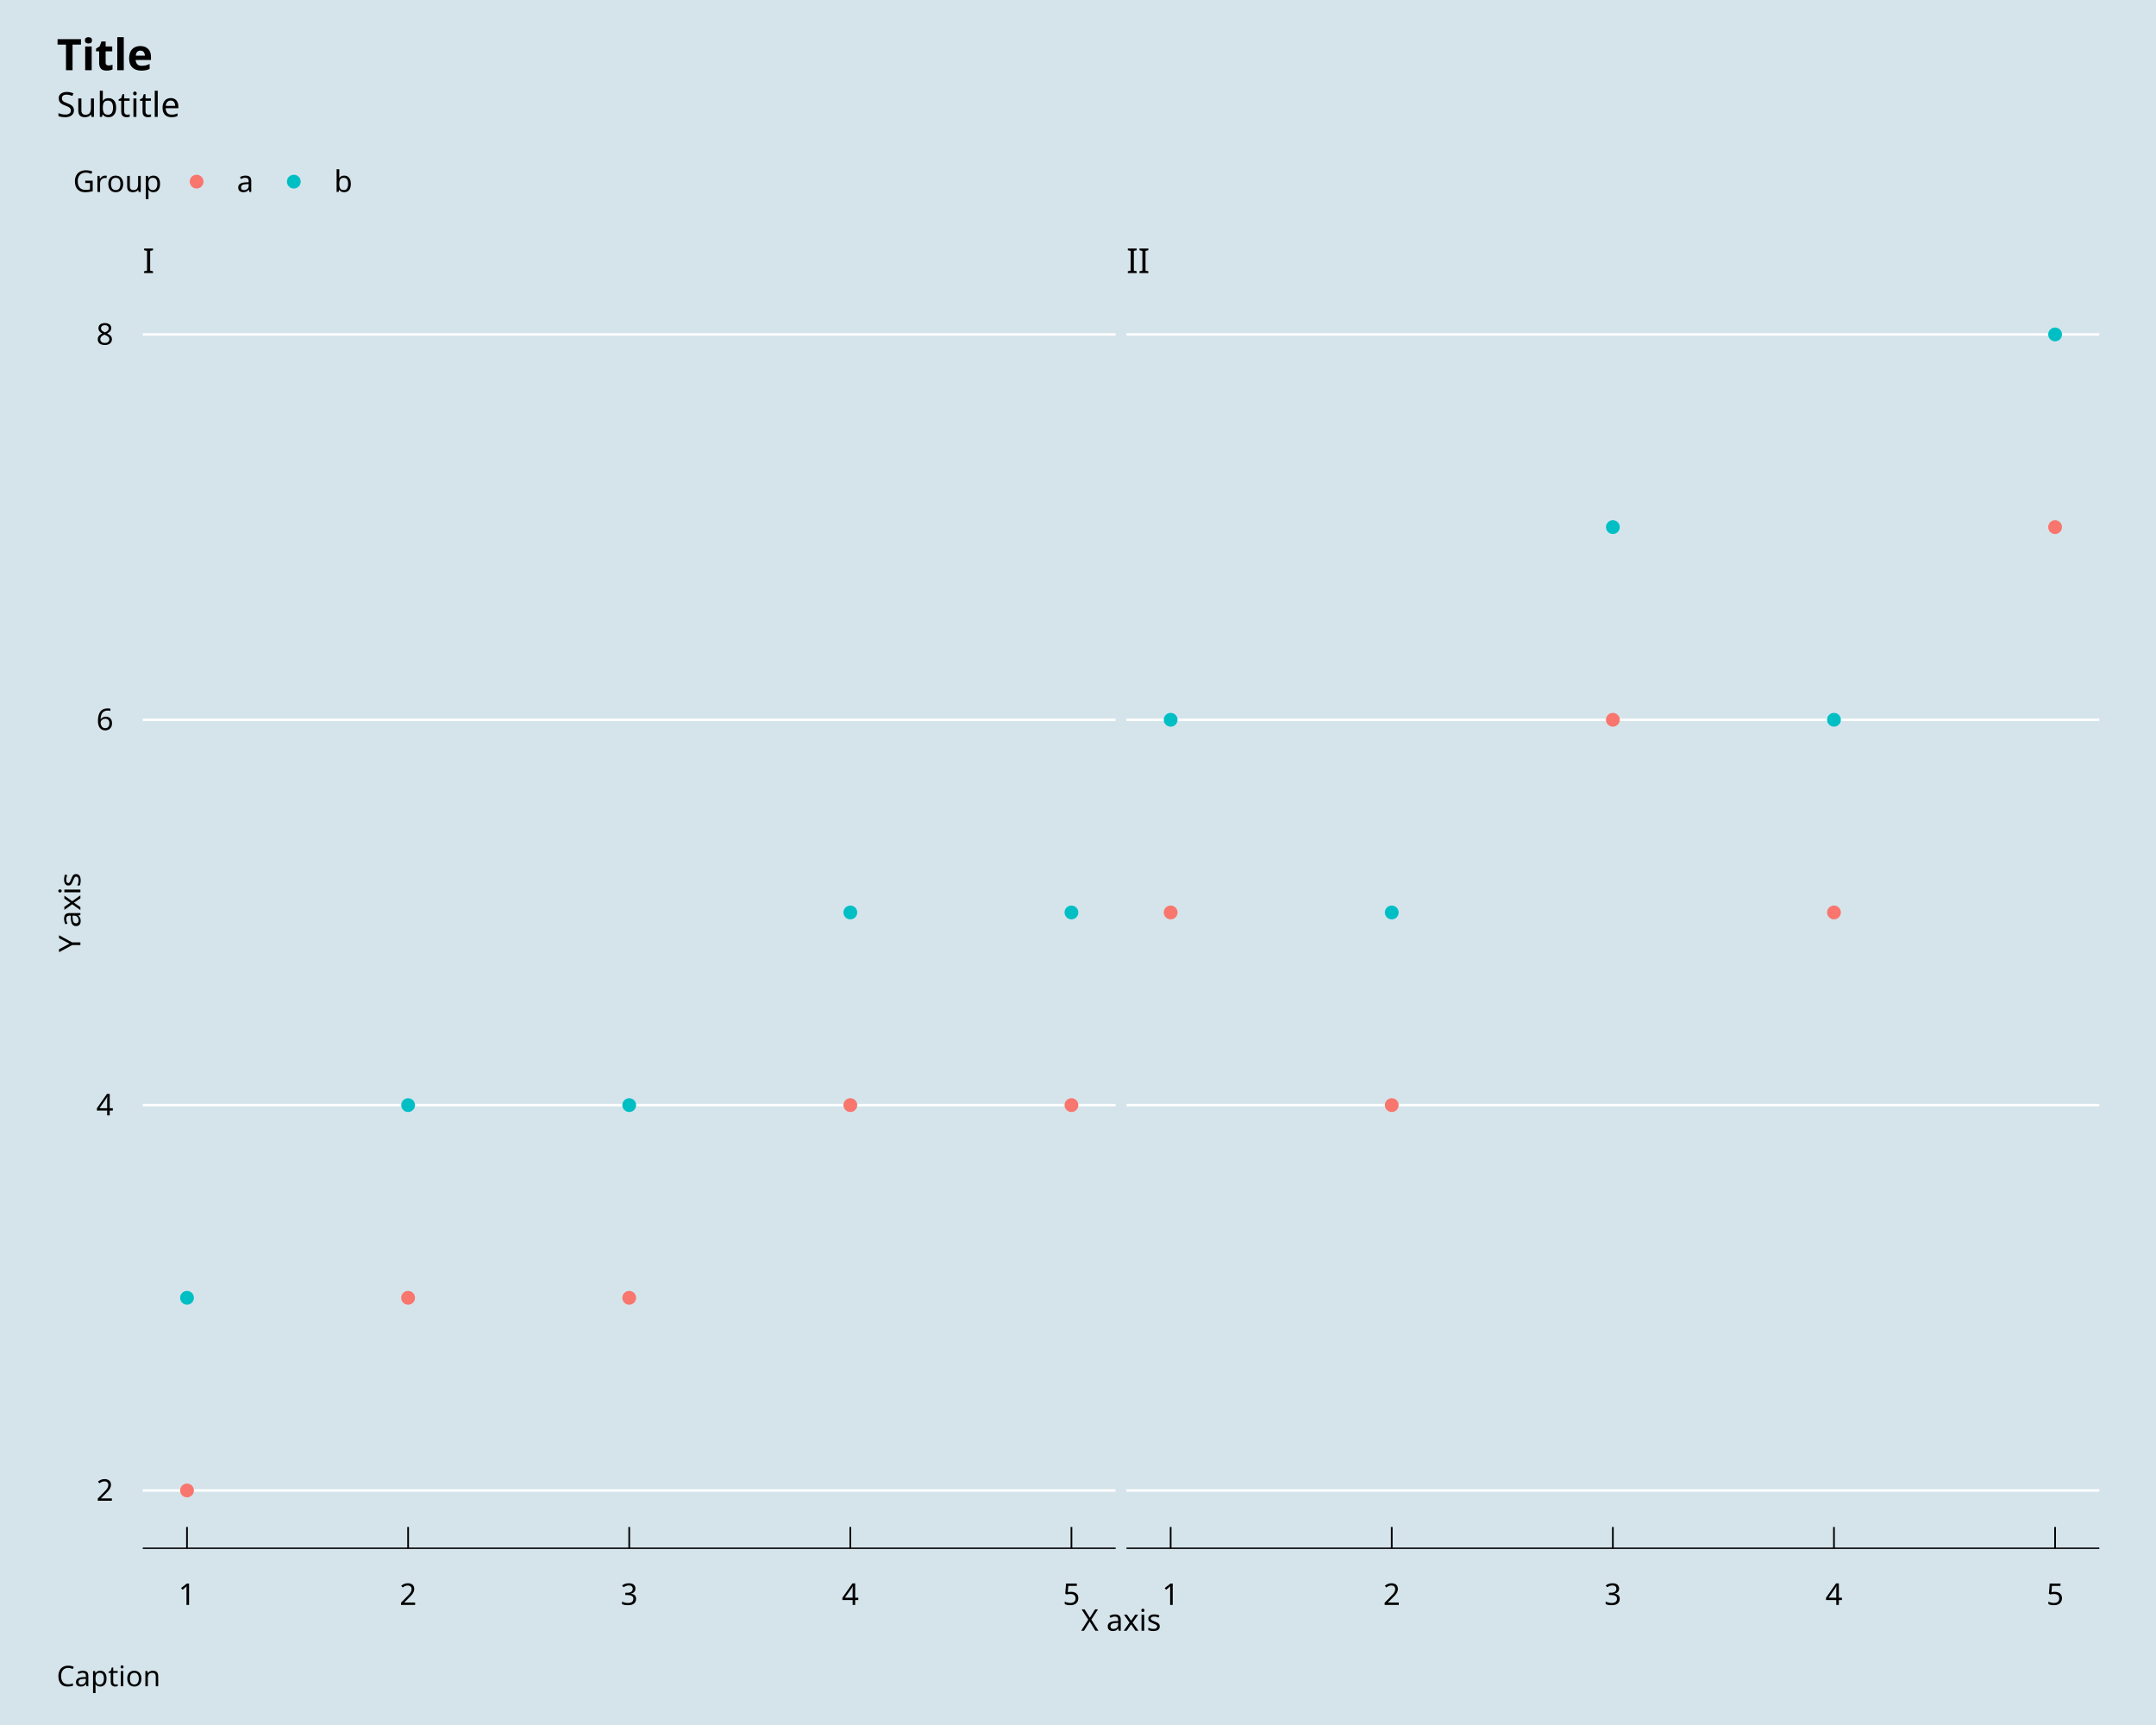
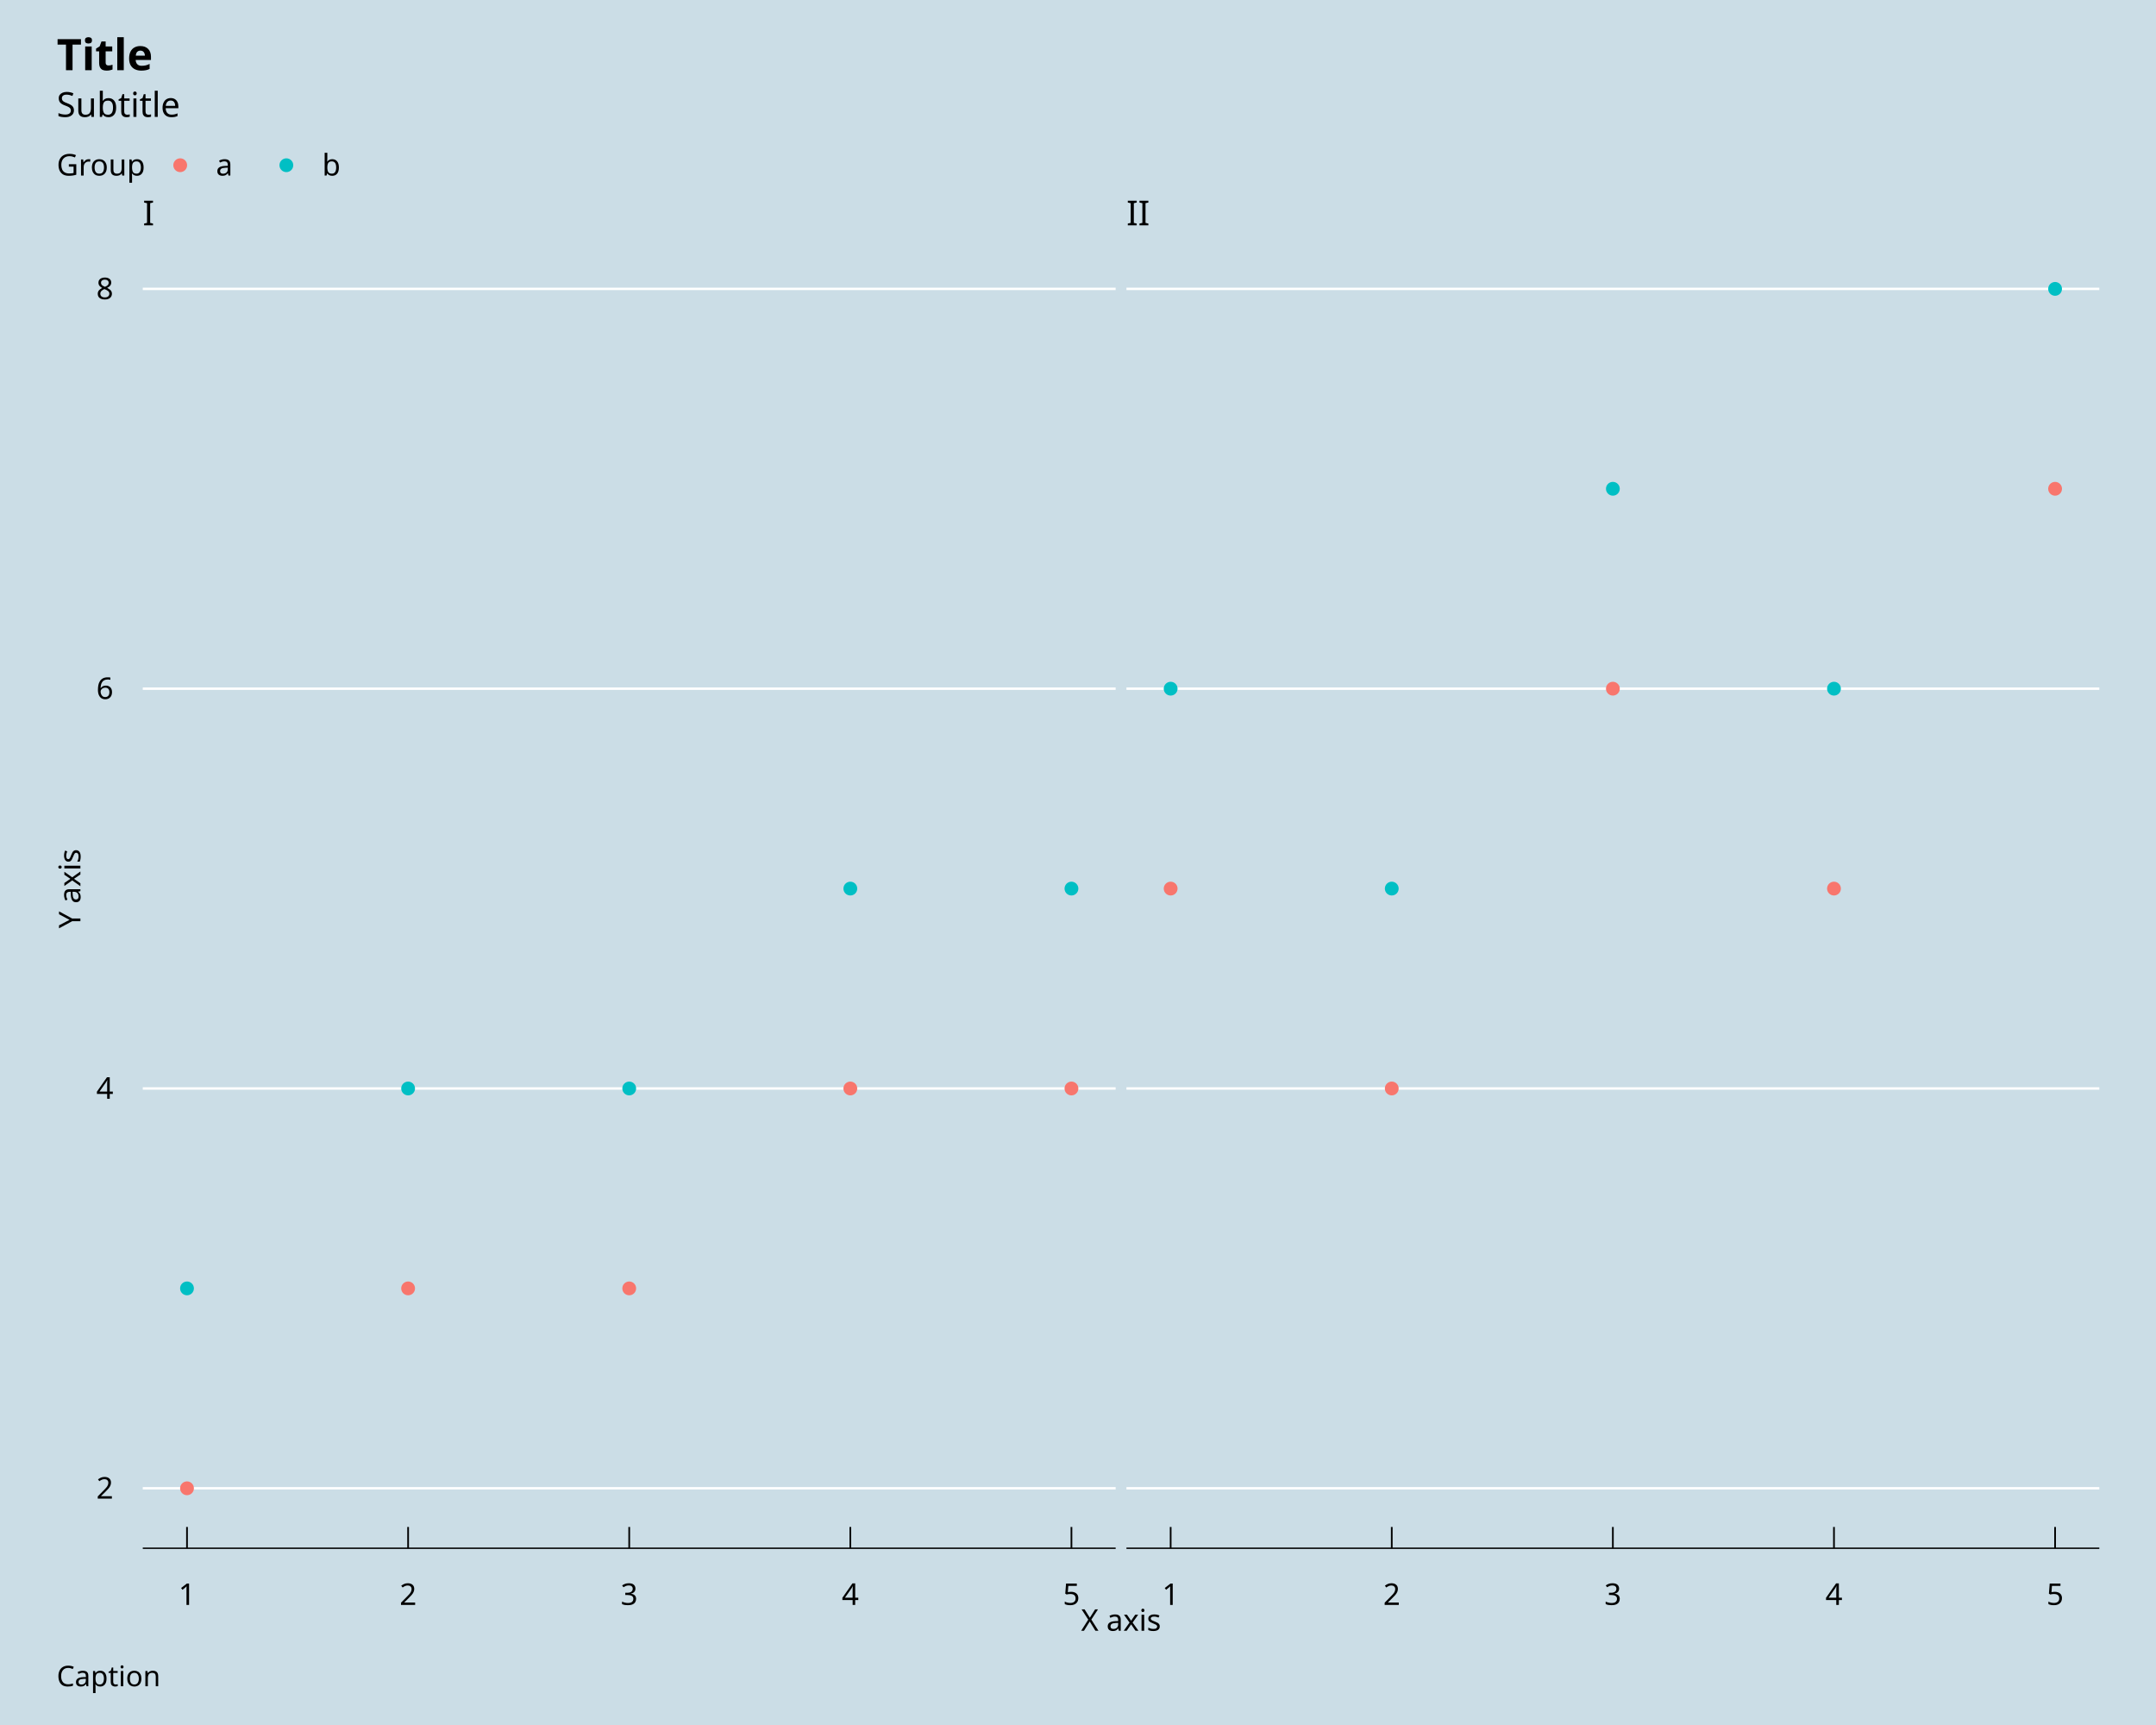
<svg xmlns="http://www.w3.org/2000/svg" class="svglite" data-engine-version="2.0" width="720.00pt" height="576.00pt" viewBox="0 0 720.00 576.00">
  <defs>
    <style type="text/css">
    .svglite line, .svglite polyline, .svglite polygon, .svglite path, .svglite rect, .svglite circle {
      fill: none;
      stroke: #000000;
      stroke-linecap: round;
      stroke-linejoin: round;
      stroke-miterlimit: 10.00;
    }
  </style>
  </defs>
  <rect width="100%" height="100%" style="stroke: none; fill: #FFFFFF;" />
  <defs>
    <clipPath id="cpMC4wMHw3MjAuMDB8MC4wMHw1NzYuMDA=">
      <rect x="0.00" y="0.00" width="720.00" height="576.00" />
    </clipPath>
  </defs>
  <g clip-path="url(#cpMC4wMHw3MjAuMDB8MC4wMHw1NzYuMDA=)">
-     <rect x="0.00" y="0.00" width="720.00" height="576.00" style="stroke-width: 1.07; stroke: none; fill: #D5E4EB;" />
+     <rect x="0.00" y="0.00" width="720.00" height="576.00" style="stroke-width: 1.07; stroke: none; fill: #CBDDE6;" />
  </g>
  <defs>
-     <clipPath id="cpNDcuNjh8MzcyLjU4fDkyLjM3fDUxNi45OA==">
-       <rect x="47.68" y="92.37" width="324.89" height="424.61" />
+     <clipPath id="cpNDcuNjh8MzcyLjU4fDc2LjQzfDUxNi45OA==">
+       <rect x="47.68" y="76.43" width="324.89" height="440.55" />
    </clipPath>
  </defs>
-   <g clip-path="url(#cpNDcuNjh8MzcyLjU4fDkyLjM3fDUxNi45OA==)">
-     <rect x="47.68" y="92.37" width="324.89" height="424.61" style="stroke-width: 1.07; stroke: none; fill: #D5E4EB;" />
-     <polyline points="47.68,497.68 372.58,497.68 " style="stroke-width: 0.80; stroke: #FFFFFF; stroke-linecap: butt;" />
-     <polyline points="47.68,369.01 372.58,369.01 " style="stroke-width: 0.80; stroke: #FFFFFF; stroke-linecap: butt;" />
-     <polyline points="47.68,240.34 372.58,240.34 " style="stroke-width: 0.80; stroke: #FFFFFF; stroke-linecap: butt;" />
-     <polyline points="47.68,111.67 372.58,111.67 " style="stroke-width: 0.80; stroke: #FFFFFF; stroke-linecap: butt;" />
-     <circle cx="62.45" cy="497.68" r="1.95" style="stroke-width: 0.71; stroke: #F8766D; fill: #F8766D;" />
-     <circle cx="210.13" cy="433.35" r="1.95" style="stroke-width: 0.71; stroke: #F8766D; fill: #F8766D;" />
-     <circle cx="357.81" cy="369.01" r="1.95" style="stroke-width: 0.71; stroke: #F8766D; fill: #F8766D;" />
-     <circle cx="136.29" cy="433.35" r="1.95" style="stroke-width: 0.71; stroke: #F8766D; fill: #F8766D;" />
-     <circle cx="283.97" cy="369.01" r="1.95" style="stroke-width: 0.71; stroke: #F8766D; fill: #F8766D;" />
-     <circle cx="62.45" cy="433.35" r="1.95" style="stroke-width: 0.71; stroke: #00BFC4; fill: #00BFC4;" />
-     <circle cx="210.13" cy="369.01" r="1.95" style="stroke-width: 0.71; stroke: #00BFC4; fill: #00BFC4;" />
-     <circle cx="357.81" cy="304.68" r="1.95" style="stroke-width: 0.71; stroke: #00BFC4; fill: #00BFC4;" />
-     <circle cx="136.29" cy="369.01" r="1.95" style="stroke-width: 0.71; stroke: #00BFC4; fill: #00BFC4;" />
-     <circle cx="283.97" cy="304.68" r="1.95" style="stroke-width: 0.71; stroke: #00BFC4; fill: #00BFC4;" />
+   <g clip-path="url(#cpNDcuNjh8MzcyLjU4fDc2LjQzfDUxNi45OA==)">
+     <rect x="47.68" y="76.43" width="324.89" height="440.55" style="stroke-width: 1.07; stroke: none; fill: #CBDDE6;" />
+     <polyline points="47.68,496.96 372.58,496.96 " style="stroke-width: 0.80; stroke: #FFFFFF; stroke-linecap: butt;" />
+     <polyline points="47.68,363.46 372.58,363.46 " style="stroke-width: 0.80; stroke: #FFFFFF; stroke-linecap: butt;" />
+     <polyline points="47.68,229.96 372.58,229.96 " style="stroke-width: 0.80; stroke: #FFFFFF; stroke-linecap: butt;" />
+     <polyline points="47.68,96.46 372.58,96.46 " style="stroke-width: 0.80; stroke: #FFFFFF; stroke-linecap: butt;" />
+     <circle cx="62.45" cy="496.96" r="1.95" style="stroke-width: 0.71; stroke: #F8766D; fill: #F8766D;" />
+     <circle cx="210.13" cy="430.21" r="1.95" style="stroke-width: 0.71; stroke: #F8766D; fill: #F8766D;" />
+     <circle cx="357.81" cy="363.46" r="1.95" style="stroke-width: 0.71; stroke: #F8766D; fill: #F8766D;" />
+     <circle cx="136.29" cy="430.21" r="1.95" style="stroke-width: 0.71; stroke: #F8766D; fill: #F8766D;" />
+     <circle cx="283.97" cy="363.46" r="1.95" style="stroke-width: 0.71; stroke: #F8766D; fill: #F8766D;" />
+     <circle cx="62.45" cy="430.21" r="1.95" style="stroke-width: 0.71; stroke: #00BFC4; fill: #00BFC4;" />
+     <circle cx="210.13" cy="363.46" r="1.95" style="stroke-width: 0.71; stroke: #00BFC4; fill: #00BFC4;" />
+     <circle cx="357.81" cy="296.71" r="1.95" style="stroke-width: 0.71; stroke: #00BFC4; fill: #00BFC4;" />
+     <circle cx="136.29" cy="363.46" r="1.95" style="stroke-width: 0.71; stroke: #00BFC4; fill: #00BFC4;" />
+     <circle cx="283.97" cy="296.71" r="1.95" style="stroke-width: 0.71; stroke: #00BFC4; fill: #00BFC4;" />
  </g>
  <g clip-path="url(#cpMC4wMHw3MjAuMDB8MC4wMHw1NzYuMDA=)">
</g>
  <defs>
-     <clipPath id="cpMzc2LjE4fDcwMS4wN3w5Mi4zN3w1MTYuOTg=">
-       <rect x="376.18" y="92.37" width="324.89" height="424.61" />
+     <clipPath id="cpMzc2LjE4fDcwMS4wN3w3Ni40M3w1MTYuOTg=">
+       <rect x="376.18" y="76.43" width="324.89" height="440.55" />
    </clipPath>
  </defs>
-   <g clip-path="url(#cpMzc2LjE4fDcwMS4wN3w5Mi4zN3w1MTYuOTg=)">
-     <rect x="376.18" y="92.37" width="324.89" height="424.61" style="stroke-width: 1.07; stroke: none; fill: #D5E4EB;" />
-     <polyline points="376.18,497.68 701.07,497.68 " style="stroke-width: 0.80; stroke: #FFFFFF; stroke-linecap: butt;" />
-     <polyline points="376.18,369.01 701.07,369.01 " style="stroke-width: 0.80; stroke: #FFFFFF; stroke-linecap: butt;" />
-     <polyline points="376.18,240.34 701.07,240.34 " style="stroke-width: 0.80; stroke: #FFFFFF; stroke-linecap: butt;" />
-     <polyline points="376.18,111.67 701.07,111.67 " style="stroke-width: 0.80; stroke: #FFFFFF; stroke-linecap: butt;" />
-     <circle cx="464.78" cy="369.01" r="1.95" style="stroke-width: 0.71; stroke: #F8766D; fill: #F8766D;" />
-     <circle cx="612.46" cy="304.68" r="1.95" style="stroke-width: 0.71; stroke: #F8766D; fill: #F8766D;" />
-     <circle cx="390.94" cy="304.68" r="1.95" style="stroke-width: 0.71; stroke: #F8766D; fill: #F8766D;" />
-     <circle cx="538.62" cy="240.34" r="1.95" style="stroke-width: 0.71; stroke: #F8766D; fill: #F8766D;" />
-     <circle cx="686.30" cy="176.01" r="1.95" style="stroke-width: 0.71; stroke: #F8766D; fill: #F8766D;" />
-     <circle cx="464.78" cy="304.68" r="1.95" style="stroke-width: 0.71; stroke: #00BFC4; fill: #00BFC4;" />
-     <circle cx="612.46" cy="240.34" r="1.95" style="stroke-width: 0.71; stroke: #00BFC4; fill: #00BFC4;" />
-     <circle cx="390.94" cy="240.34" r="1.95" style="stroke-width: 0.71; stroke: #00BFC4; fill: #00BFC4;" />
-     <circle cx="538.62" cy="176.01" r="1.95" style="stroke-width: 0.71; stroke: #00BFC4; fill: #00BFC4;" />
-     <circle cx="686.30" cy="111.67" r="1.95" style="stroke-width: 0.71; stroke: #00BFC4; fill: #00BFC4;" />
+   <g clip-path="url(#cpMzc2LjE4fDcwMS4wN3w3Ni40M3w1MTYuOTg=)">
+     <rect x="376.18" y="76.43" width="324.89" height="440.55" style="stroke-width: 1.07; stroke: none; fill: #CBDDE6;" />
+     <polyline points="376.18,496.96 701.07,496.96 " style="stroke-width: 0.80; stroke: #FFFFFF; stroke-linecap: butt;" />
+     <polyline points="376.18,363.46 701.07,363.46 " style="stroke-width: 0.80; stroke: #FFFFFF; stroke-linecap: butt;" />
+     <polyline points="376.18,229.96 701.07,229.96 " style="stroke-width: 0.80; stroke: #FFFFFF; stroke-linecap: butt;" />
+     <polyline points="376.18,96.46 701.07,96.46 " style="stroke-width: 0.80; stroke: #FFFFFF; stroke-linecap: butt;" />
+     <circle cx="464.78" cy="363.46" r="1.95" style="stroke-width: 0.71; stroke: #F8766D; fill: #F8766D;" />
+     <circle cx="612.46" cy="296.71" r="1.95" style="stroke-width: 0.71; stroke: #F8766D; fill: #F8766D;" />
+     <circle cx="390.94" cy="296.71" r="1.95" style="stroke-width: 0.71; stroke: #F8766D; fill: #F8766D;" />
+     <circle cx="538.62" cy="229.96" r="1.95" style="stroke-width: 0.71; stroke: #F8766D; fill: #F8766D;" />
+     <circle cx="686.30" cy="163.21" r="1.95" style="stroke-width: 0.71; stroke: #F8766D; fill: #F8766D;" />
+     <circle cx="464.78" cy="296.71" r="1.95" style="stroke-width: 0.71; stroke: #00BFC4; fill: #00BFC4;" />
+     <circle cx="612.46" cy="229.96" r="1.95" style="stroke-width: 0.71; stroke: #00BFC4; fill: #00BFC4;" />
+     <circle cx="390.94" cy="229.96" r="1.95" style="stroke-width: 0.71; stroke: #00BFC4; fill: #00BFC4;" />
+     <circle cx="538.62" cy="163.21" r="1.95" style="stroke-width: 0.71; stroke: #00BFC4; fill: #00BFC4;" />
+     <circle cx="686.30" cy="96.46" r="1.95" style="stroke-width: 0.71; stroke: #00BFC4; fill: #00BFC4;" />
  </g>
  <g clip-path="url(#cpMC4wMHw3MjAuMDB8MC4wMHw1NzYuMDA=)">
</g>
  <defs>
-     <clipPath id="cpNDcuNjh8MzcyLjU4fDgyLjA3fDkyLjM3">
-       <rect x="47.68" y="82.07" width="324.89" height="10.30" />
+     <clipPath id="cpNDcuNjh8MzcyLjU4fDY2LjEzfDc2LjQz">
+       <rect x="47.68" y="66.13" width="324.89" height="10.30" />
    </clipPath>
  </defs>
-   <g clip-path="url(#cpNDcuNjh8MzcyLjU4fDgyLjA3fDkyLjM3)">
-     <rect x="47.68" y="82.07" width="324.89" height="10.30" style="stroke-width: 1.07; stroke: none; fill: #D5E4EB;" />
-     <text x="47.68" y="91.18" style="font-size: 11.50px; font-family: sans;" textLength="3.19px" lengthAdjust="spacingAndGlyphs">I</text>
+   <g clip-path="url(#cpNDcuNjh8MzcyLjU4fDY2LjEzfDc2LjQz)">
+     <rect x="47.68" y="66.13" width="324.89" height="10.30" style="stroke-width: 1.07; stroke: none; fill: #CBDDE6;" />
+     <text x="47.68" y="75.24" style="font-size: 11.50px; font-family: sans;" textLength="3.19px" lengthAdjust="spacingAndGlyphs">I</text>
  </g>
  <g clip-path="url(#cpMC4wMHw3MjAuMDB8MC4wMHw1NzYuMDA=)">
</g>
  <defs>
-     <clipPath id="cpMzc2LjE4fDcwMS4wN3w4Mi4wN3w5Mi4zNw==">
-       <rect x="376.18" y="82.07" width="324.89" height="10.30" />
+     <clipPath id="cpMzc2LjE4fDcwMS4wN3w2Ni4xM3w3Ni40Mw==">
+       <rect x="376.18" y="66.13" width="324.89" height="10.30" />
    </clipPath>
  </defs>
-   <g clip-path="url(#cpMzc2LjE4fDcwMS4wN3w4Mi4wN3w5Mi4zNw==)">
-     <rect x="376.18" y="82.07" width="324.89" height="10.30" style="stroke-width: 1.07; stroke: none; fill: #D5E4EB;" />
-     <text x="376.18" y="91.18" style="font-size: 11.50px; font-family: sans;" textLength="6.39px" lengthAdjust="spacingAndGlyphs">II</text>
+   <g clip-path="url(#cpMzc2LjE4fDcwMS4wN3w2Ni4xM3w3Ni40Mw==)">
+     <rect x="376.18" y="66.13" width="324.89" height="10.30" style="stroke-width: 1.07; stroke: none; fill: #CBDDE6;" />
+     <text x="376.18" y="75.24" style="font-size: 11.50px; font-family: sans;" textLength="6.39px" lengthAdjust="spacingAndGlyphs">II</text>
  </g>
  <g clip-path="url(#cpMC4wMHw3MjAuMDB8MC4wMHw1NzYuMDA=)">
    <polyline points="47.68,516.98 372.58,516.98 " style="stroke-width: 0.46; stroke-linecap: butt;" />
    <polyline points="62.45,509.87 62.45,516.98 " style="stroke-width: 0.57; stroke-linecap: butt;" />
    <polyline points="136.29,509.87 136.29,516.98 " style="stroke-width: 0.57; stroke-linecap: butt;" />
    <polyline points="210.13,509.87 210.13,516.98 " style="stroke-width: 0.57; stroke-linecap: butt;" />
    <polyline points="283.97,509.87 283.97,516.98 " style="stroke-width: 0.57; stroke-linecap: butt;" />
    <polyline points="357.81,509.87 357.81,516.98 " style="stroke-width: 0.57; stroke-linecap: butt;" />
    <text x="62.45" y="535.90" text-anchor="middle" style="font-size: 10.00px; font-family: sans;" textLength="5.56px" lengthAdjust="spacingAndGlyphs">1</text>
    <text x="136.29" y="535.90" text-anchor="middle" style="font-size: 10.00px; font-family: sans;" textLength="5.56px" lengthAdjust="spacingAndGlyphs">2</text>
    <text x="210.13" y="535.90" text-anchor="middle" style="font-size: 10.00px; font-family: sans;" textLength="5.56px" lengthAdjust="spacingAndGlyphs">3</text>
    <text x="283.97" y="535.90" text-anchor="middle" style="font-size: 10.00px; font-family: sans;" textLength="5.56px" lengthAdjust="spacingAndGlyphs">4</text>
    <text x="357.81" y="535.90" text-anchor="middle" style="font-size: 10.00px; font-family: sans;" textLength="5.56px" lengthAdjust="spacingAndGlyphs">5</text>
    <polyline points="376.18,516.98 701.07,516.98 " style="stroke-width: 0.46; stroke-linecap: butt;" />
    <polyline points="390.94,509.87 390.94,516.98 " style="stroke-width: 0.57; stroke-linecap: butt;" />
    <polyline points="464.78,509.87 464.78,516.98 " style="stroke-width: 0.57; stroke-linecap: butt;" />
    <polyline points="538.62,509.87 538.62,516.98 " style="stroke-width: 0.57; stroke-linecap: butt;" />
    <polyline points="612.46,509.87 612.46,516.98 " style="stroke-width: 0.57; stroke-linecap: butt;" />
    <polyline points="686.30,509.87 686.30,516.98 " style="stroke-width: 0.57; stroke-linecap: butt;" />
    <text x="390.94" y="535.90" text-anchor="middle" style="font-size: 10.00px; font-family: sans;" textLength="5.56px" lengthAdjust="spacingAndGlyphs">1</text>
    <text x="464.78" y="535.90" text-anchor="middle" style="font-size: 10.00px; font-family: sans;" textLength="5.56px" lengthAdjust="spacingAndGlyphs">2</text>
    <text x="538.62" y="535.90" text-anchor="middle" style="font-size: 10.00px; font-family: sans;" textLength="5.56px" lengthAdjust="spacingAndGlyphs">3</text>
    <text x="612.46" y="535.90" text-anchor="middle" style="font-size: 10.00px; font-family: sans;" textLength="5.56px" lengthAdjust="spacingAndGlyphs">4</text>
    <text x="686.30" y="535.90" text-anchor="middle" style="font-size: 10.00px; font-family: sans;" textLength="5.56px" lengthAdjust="spacingAndGlyphs">5</text>
-     <text x="32.16" y="501.12" style="font-size: 10.00px; font-family: sans;" textLength="5.56px" lengthAdjust="spacingAndGlyphs">2</text>
-     <text x="32.16" y="372.45" style="font-size: 10.00px; font-family: sans;" textLength="5.56px" lengthAdjust="spacingAndGlyphs">4</text>
-     <text x="32.16" y="243.78" style="font-size: 10.00px; font-family: sans;" textLength="5.56px" lengthAdjust="spacingAndGlyphs">6</text>
-     <text x="32.16" y="115.11" style="font-size: 10.00px; font-family: sans;" textLength="5.56px" lengthAdjust="spacingAndGlyphs">8</text>
+     <text x="32.16" y="500.40" style="font-size: 10.00px; font-family: sans;" textLength="5.56px" lengthAdjust="spacingAndGlyphs">2</text>
+     <text x="32.16" y="366.90" style="font-size: 10.00px; font-family: sans;" textLength="5.56px" lengthAdjust="spacingAndGlyphs">4</text>
+     <text x="32.16" y="233.40" style="font-size: 10.00px; font-family: sans;" textLength="5.56px" lengthAdjust="spacingAndGlyphs">6</text>
+     <text x="32.16" y="99.90" style="font-size: 10.00px; font-family: sans;" textLength="5.56px" lengthAdjust="spacingAndGlyphs">8</text>
    <text x="374.38" y="544.53" text-anchor="middle" style="font-size: 10.00px; font-family: sans;" textLength="27.24px" lengthAdjust="spacingAndGlyphs">X axis</text>
-     <text transform="translate(26.85,304.68) rotate(-90)" text-anchor="middle" style="font-size: 10.00px; font-family: sans;" textLength="27.24px" lengthAdjust="spacingAndGlyphs">Y axis</text>
-     <rect x="18.93" y="50.19" width="103.68" height="20.92" style="stroke-width: 1.07; stroke: none; fill: #D5E4EB;" />
-     <text x="24.41" y="64.09" style="font-size: 10.00px; font-family: sans;" textLength="27.80px" lengthAdjust="spacingAndGlyphs">Group</text>
-     <rect x="57.69" y="55.67" width="15.94" height="9.96" style="stroke-width: 1.07; stroke: none; fill: #D5E4EB;" />
-     <circle cx="65.66" cy="60.65" r="1.95" style="stroke-width: 0.71; stroke: #F8766D; fill: #F8766D;" />
-     <rect x="90.15" y="55.67" width="15.94" height="9.96" style="stroke-width: 1.07; stroke: none; fill: #D5E4EB;" />
-     <circle cx="98.12" cy="60.65" r="1.95" style="stroke-width: 0.71; stroke: #00BFC4; fill: #00BFC4;" />
-     <text x="79.11" y="64.09" style="font-size: 10.00px; font-family: sans;" textLength="5.56px" lengthAdjust="spacingAndGlyphs">a</text>
-     <text x="111.57" y="64.09" style="font-size: 10.00px; font-family: sans;" textLength="5.56px" lengthAdjust="spacingAndGlyphs">b</text>
+     <text transform="translate(26.85,296.71) rotate(-90)" text-anchor="middle" style="font-size: 10.00px; font-family: sans;" textLength="27.24px" lengthAdjust="spacingAndGlyphs">Y axis</text>
+     <rect x="18.93" y="50.19" width="94.21" height="9.96" style="stroke-width: 1.07; stroke: none; fill: #CBDDE6;" />
+     <text x="18.93" y="58.61" style="font-size: 10.00px; font-family: sans;" textLength="27.80px" lengthAdjust="spacingAndGlyphs">Group</text>
+     <rect x="52.21" y="50.19" width="15.94" height="9.96" style="stroke-width: 1.07; stroke: none; fill: #CBDDE6;" />
+     <circle cx="60.18" cy="55.17" r="1.95" style="stroke-width: 0.71; stroke: #F8766D; fill: #F8766D;" />
+     <rect x="87.66" y="50.19" width="15.94" height="9.96" style="stroke-width: 1.07; stroke: none; fill: #CBDDE6;" />
+     <circle cx="95.63" cy="55.17" r="1.95" style="stroke-width: 0.71; stroke: #00BFC4; fill: #00BFC4;" />
+     <text x="72.13" y="58.61" style="font-size: 10.00px; font-family: sans;" textLength="5.56px" lengthAdjust="spacingAndGlyphs">a</text>
+     <text x="107.58" y="58.61" style="font-size: 10.00px; font-family: sans;" textLength="5.56px" lengthAdjust="spacingAndGlyphs">b</text>
    <text x="18.93" y="39.03" style="font-size: 11.50px; font-family: sans;" textLength="38.36px" lengthAdjust="spacingAndGlyphs">Subtitle</text>
    <text x="18.93" y="23.44" style="font-size: 14.50px; font-weight: bold; font-family: sans;" textLength="27.39px" lengthAdjust="spacingAndGlyphs">Title</text>
    <text x="18.93" y="563.06" style="font-size: 9.50px; font-family: sans;" textLength="32.75px" lengthAdjust="spacingAndGlyphs">Caption</text>
  </g>
</svg>
